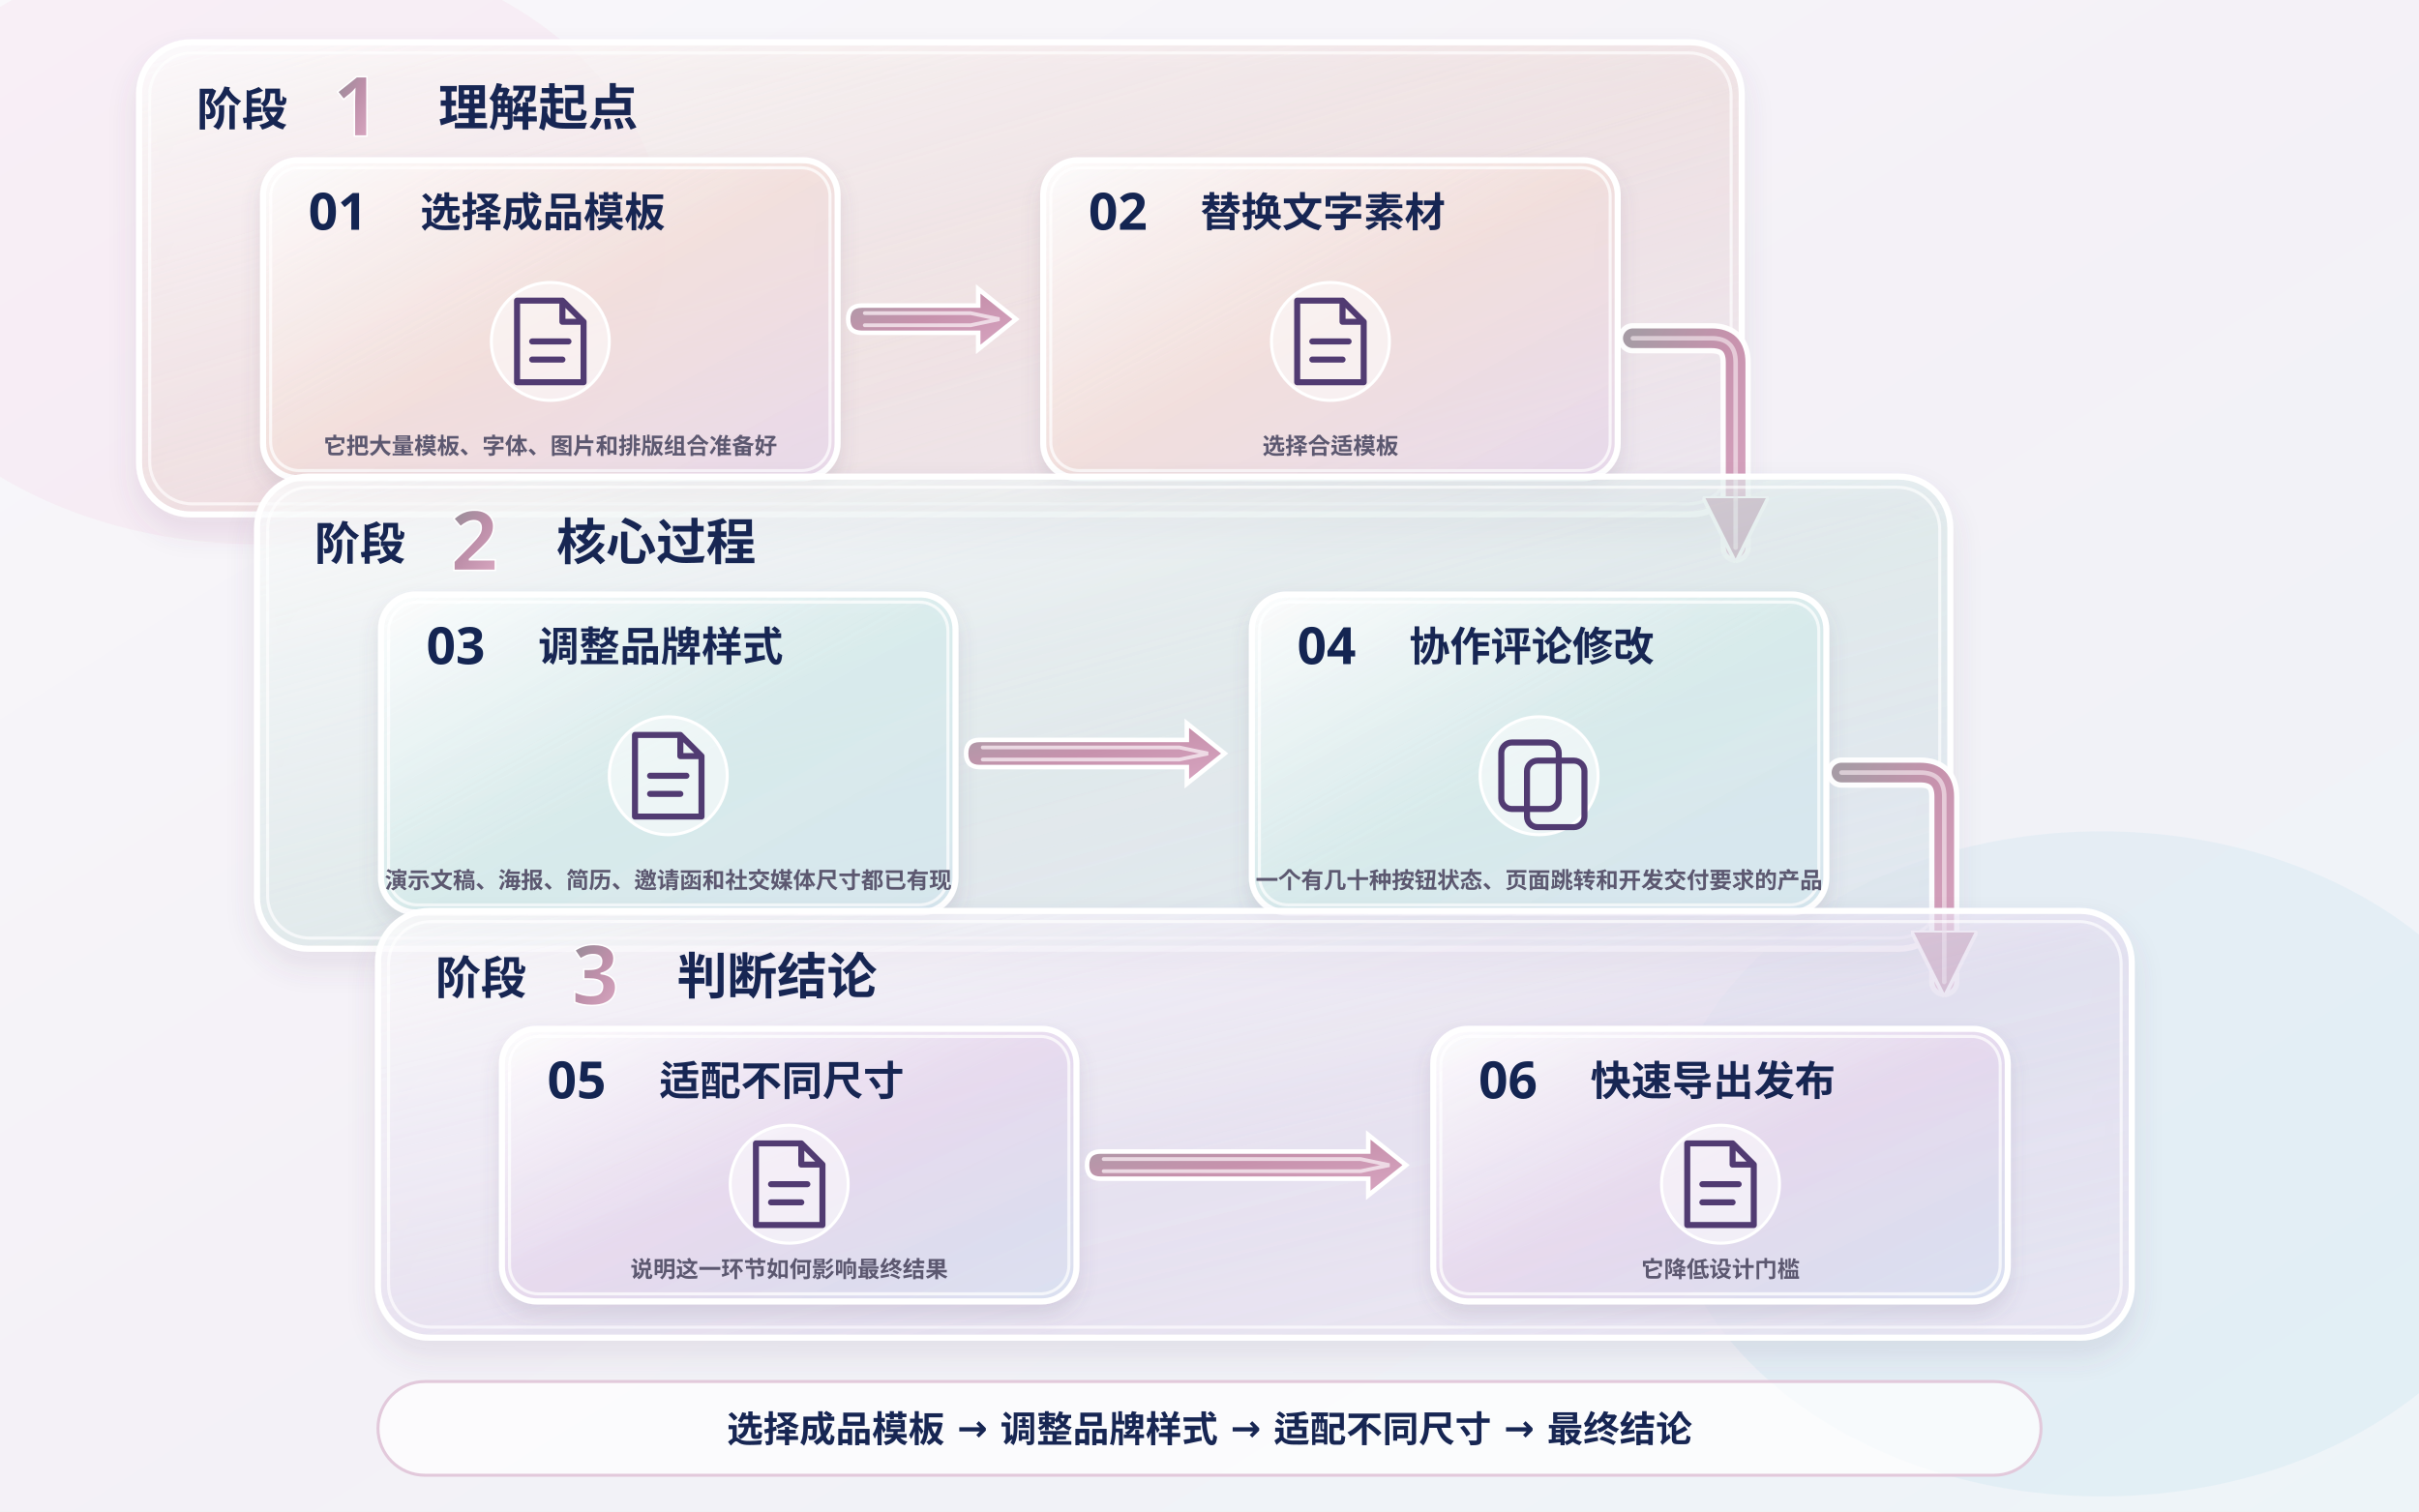
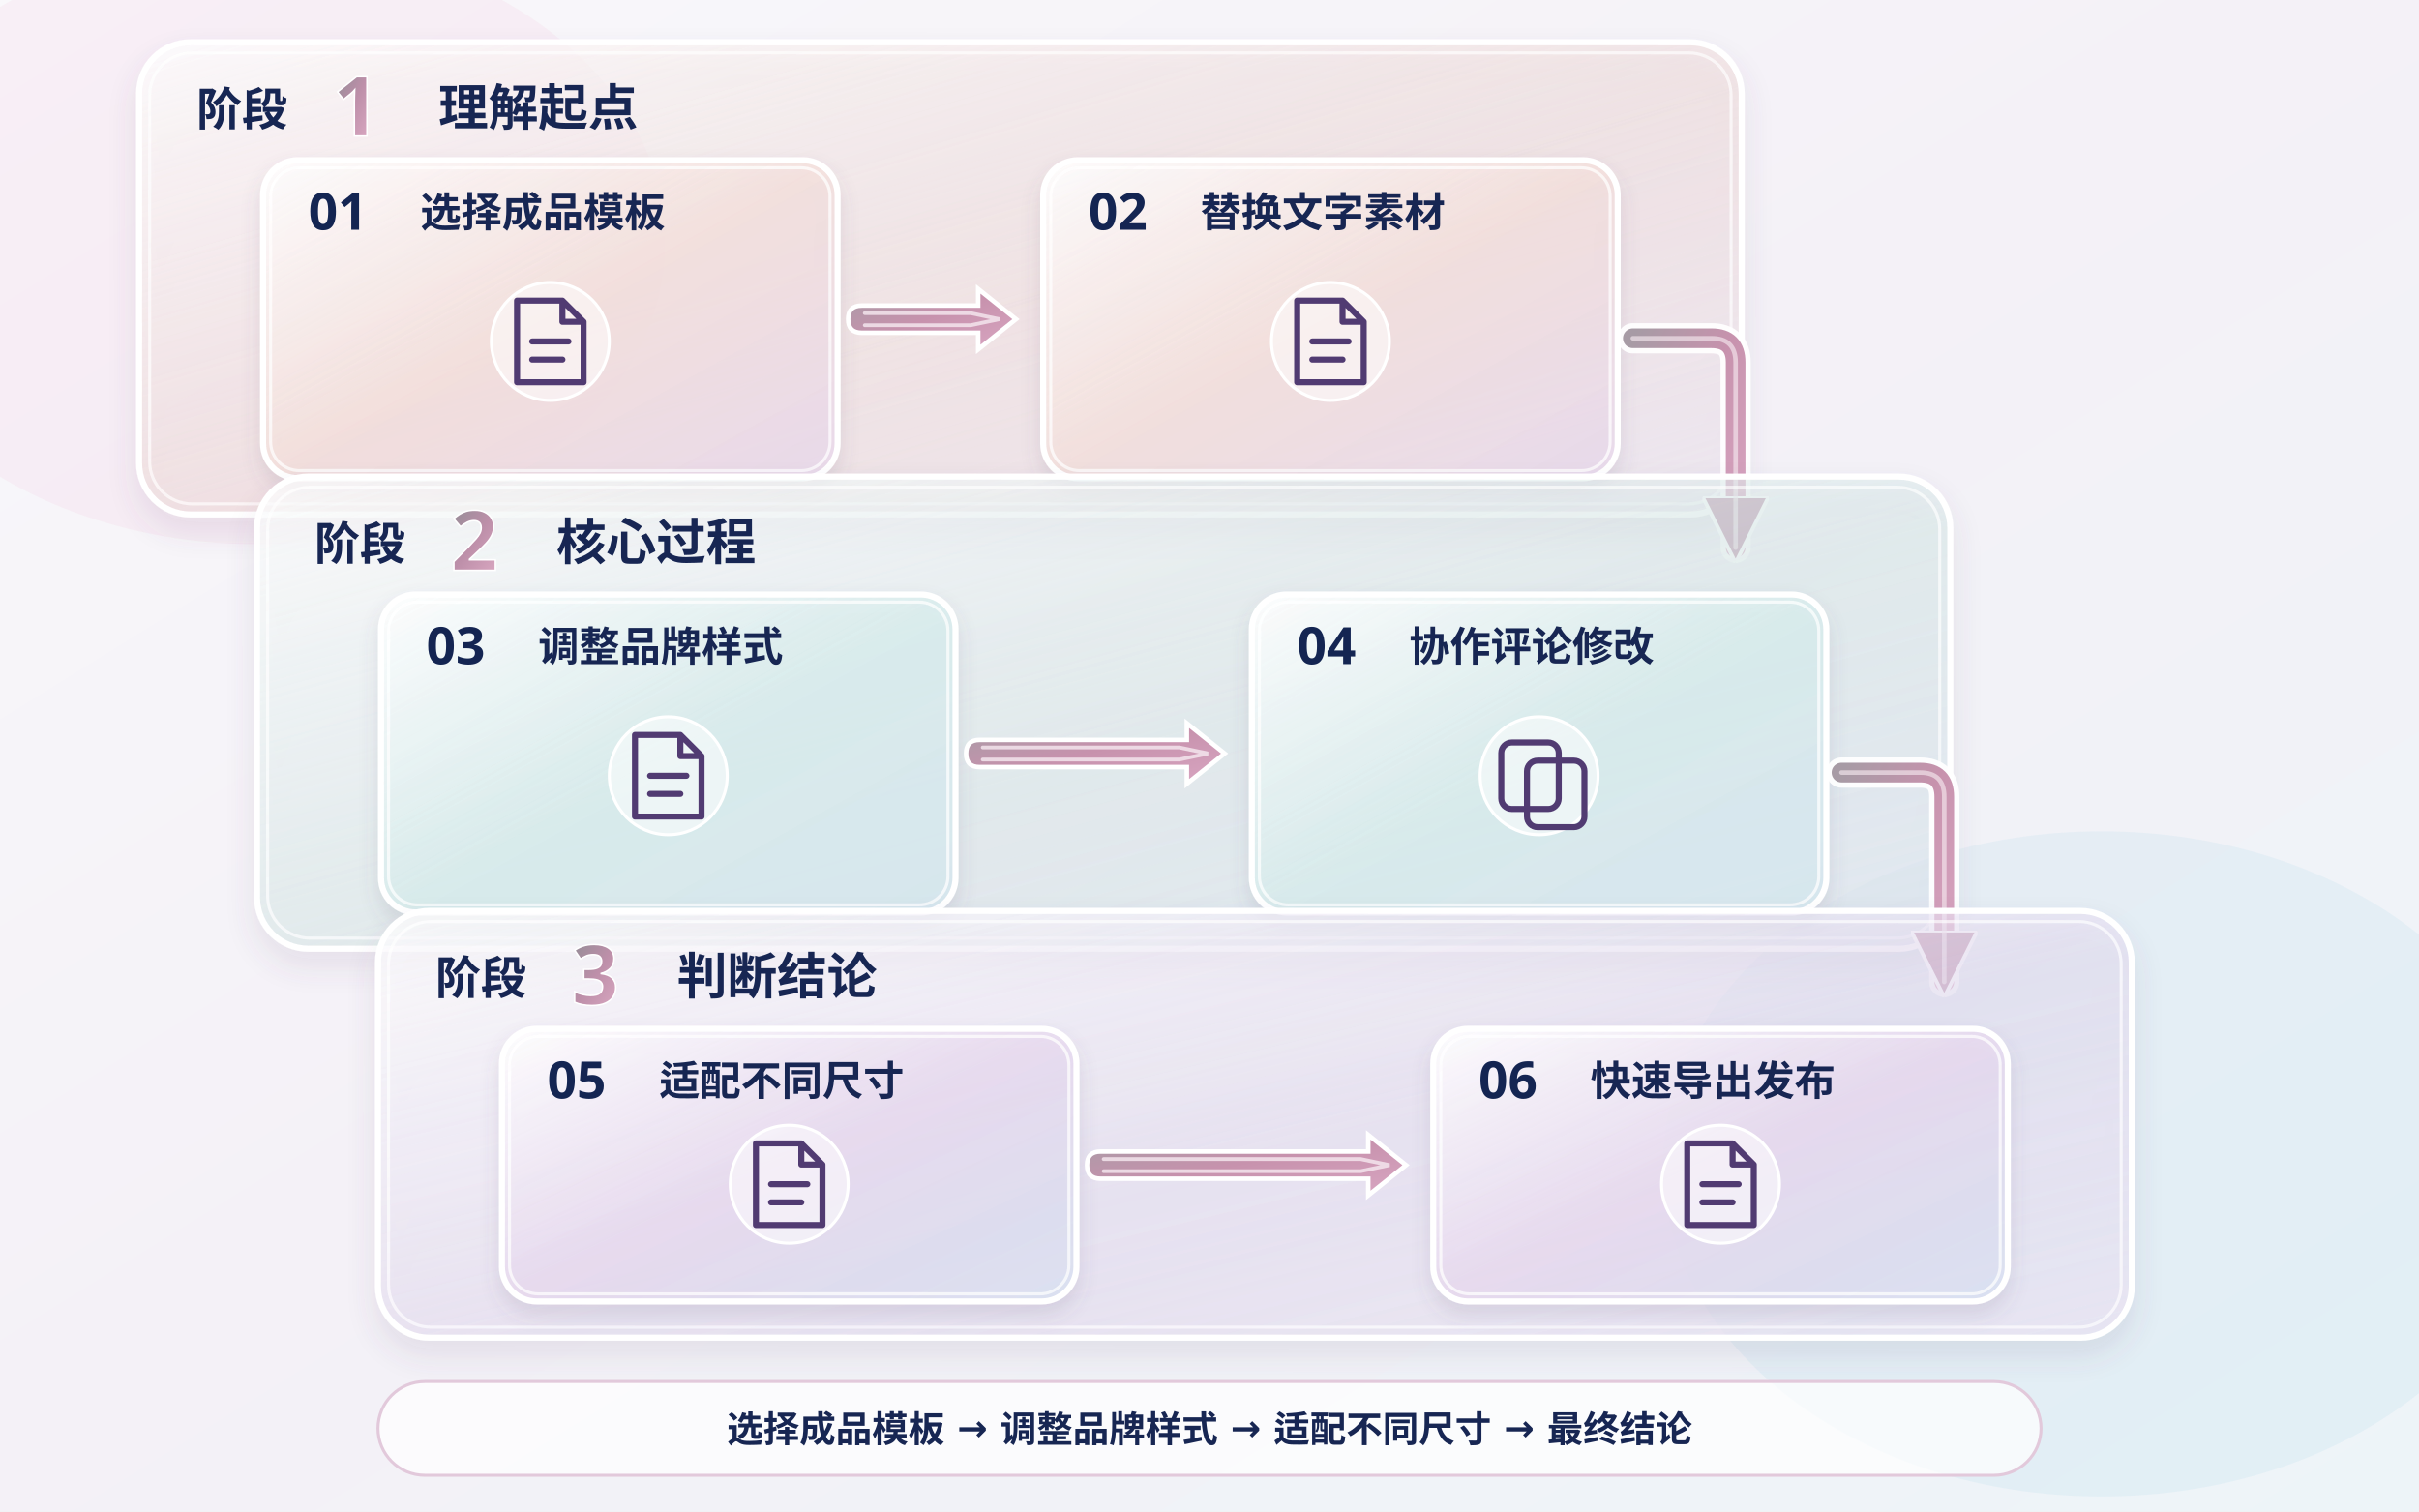
<svg xmlns="http://www.w3.org/2000/svg" width="1600" height="1000" viewBox="0 0 1600 1000">
  <defs>
    <linearGradient id="bg" x1="0" y1="0" x2="1" y2="1">
      <stop stop-color="#f9f8fb" />
      <stop offset=".48" stop-color="#f4f1f7" />
      <stop offset="1" stop-color="#edf4f8" />
    </linearGradient>
    <linearGradient id="stageWarm" x1="0" y1="0" x2="1" y2="1">
      <stop stop-color="#fff" stop-opacity=".76" />
      <stop offset=".55" stop-color="#f0d9d6" stop-opacity=".48" />
      <stop offset="1" stop-color="#eee7f3" stop-opacity=".66" />
    </linearGradient>
    <linearGradient id="stageCool" x1="0" y1="0" x2="1" y2="1">
      <stop stop-color="#fff" stop-opacity=".77" />
      <stop offset=".55" stop-color="#d8e9e8" stop-opacity=".54" />
      <stop offset="1" stop-color="#e0e6f2" stop-opacity=".65" />
    </linearGradient>
    <linearGradient id="stageViolet" x1="0" y1="0" x2="1" y2="1">
      <stop stop-color="#fff" stop-opacity=".78" />
      <stop offset=".55" stop-color="#e5ddf1" stop-opacity=".58" />
      <stop offset="1" stop-color="#ece5f5" stop-opacity=".68" />
    </linearGradient>
    <linearGradient id="cardWarm" x1="0" y1="0" x2="1" y2="1">
      <stop stop-color="#fff" stop-opacity=".91" />
      <stop offset=".5" stop-color="#f6e1dd" stop-opacity=".75" />
      <stop offset="1" stop-color="#e9d8ee" stop-opacity=".78" />
    </linearGradient>
    <linearGradient id="cardMint" x1="0" y1="0" x2="1" y2="1">
      <stop stop-color="#fff" stop-opacity=".92" />
      <stop offset=".5" stop-color="#d9eeee" stop-opacity=".77" />
      <stop offset="1" stop-color="#d8e8f1" stop-opacity=".78" />
    </linearGradient>
    <linearGradient id="cardViolet" x1="0" y1="0" x2="1" y2="1">
      <stop stop-color="#fff" stop-opacity=".92" />
      <stop offset=".5" stop-color="#e8daf0" stop-opacity=".78" />
      <stop offset="1" stop-color="#d9e2f3" stop-opacity=".8" />
    </linearGradient>
    <linearGradient id="arrowGrad" x1="0" y1="0" x2="1" y2="1">
      <stop stop-color="#a79ba5" />
      <stop offset=".48" stop-color="#c792ad" />
      <stop offset="1" stop-color="#d9a6c2" />
    </linearGradient>
    <linearGradient id="numberGrad" x1="0" y1="0" x2="1" y2="1">
      <stop stop-color="#978d98" />
      <stop offset=".5" stop-color="#bd8fa9" />
      <stop offset="1" stop-color="#d7a5bf" />
    </linearGradient>
    <filter id="stageShadow" x="-20%" y="-20%" width="140%" height="150%">
      <feDropShadow dx="0" dy="10" stdDeviation="9" flood-color="#5f5674" flood-opacity=".16" />
    </filter>
    <filter id="shadow" x="-20%" y="-20%" width="140%" height="150%">
      <feDropShadow dx="0" dy="7" stdDeviation="6" flood-color="#665875" flood-opacity=".16" />
    </filter>
    <marker id="arrow" markerUnits="userSpaceOnUse" markerWidth="44" markerHeight="44" refX="34" refY="22" orient="auto">
      <path d="M0 0L44 22L0 44Z" fill="#bd91aa" stroke="#fff" stroke-width="2.5" />
    </marker>
  </defs>
  <rect width="1600" height="1000" fill="url(#bg)" />
  <ellipse cx="170" cy="160" rx="270" ry="200" fill="#eeb9d0" opacity=".14" />
  <ellipse cx="1390" cy="770" rx="290" ry="220" fill="#9acfe4" opacity=".14" />
  <g filter="url(#stageShadow)">
    <rect x="92" y="28.0" width="1060" height="312.333" rx="34" fill="url(#stageWarm)" stroke="#fff" stroke-width="4" />
    <rect x="99" y="35.0" width="1046" height="298.333" rx="28" fill="none" stroke="#fff" stroke-opacity=".66" stroke-width="2" />
  </g>
  <text x="130" y="83.0" text-anchor="start" font-family="Noto Sans SC, Microsoft YaHei, sans-serif" font-size="30" font-weight="850" fill="#172653">阶段</text>
  <text x="220" y="90.0" font-family="Noto Sans SC, Microsoft YaHei, sans-serif" font-size="55" font-weight="950" fill="url(#numberGrad)" stroke="#fff" stroke-width="1">1</text>
  <text x="290" y="83.0" text-anchor="start" font-family="Noto Sans SC, Microsoft YaHei, sans-serif" font-size="33" font-weight="900" fill="#172653">理解起点</text>
  <g filter="url(#shadow)">
    <rect x="174" y="106.0" width="380" height="210.333" rx="23" fill="url(#cardWarm)" stroke="#fff" stroke-width="4" />
    <rect x="179" y="111.0" width="370" height="200.333" rx="19" fill="none" stroke="#fff" stroke-opacity=".72" stroke-width="2" />
  </g>
  <text x="204" y="152.0" text-anchor="start" font-family="Noto Sans SC, Microsoft YaHei, sans-serif" font-size="34" font-weight="900" fill="#142552">01</text>
  <text x="278" y="150.0" text-anchor="start" font-family="Noto Sans SC, Microsoft YaHei, sans-serif" font-size="27" font-weight="850" fill="#172653">选择成品模板</text>
  <circle cx="364.0" cy="225.89" r="39" fill="#fff" fill-opacity=".54" stroke="#fff" stroke-width="2" />
  <path d="M342.0,198.89h30l14,14v40h-44z M372.0,198.89v14h14 M352.0,225.89h24 M352.0,237.89h20" fill="none" stroke="#513b72" stroke-width="4" stroke-linecap="round" stroke-linejoin="round" />
-   <text x="364.0" y="300.333" text-anchor="middle" font-family="Noto Sans SC, Microsoft YaHei, sans-serif" font-size="15" font-weight="580" fill="#5c5870">它把大量模板、字体、图片和排版组合准备好</text>
  <g filter="url(#shadow)">
    <rect x="690" y="106.0" width="380" height="210.333" rx="23" fill="url(#cardWarm)" stroke="#fff" stroke-width="4" />
    <rect x="695" y="111.0" width="370" height="200.333" rx="19" fill="none" stroke="#fff" stroke-opacity=".72" stroke-width="2" />
  </g>
  <text x="720" y="152.0" text-anchor="start" font-family="Noto Sans SC, Microsoft YaHei, sans-serif" font-size="34" font-weight="900" fill="#142552">02</text>
  <text x="794" y="150.0" text-anchor="start" font-family="Noto Sans SC, Microsoft YaHei, sans-serif" font-size="27" font-weight="850" fill="#172653">替换文字素材</text>
  <circle cx="880.0" cy="225.89" r="39" fill="#fff" fill-opacity=".54" stroke="#fff" stroke-width="2" />
  <path d="M858.0,198.89h30l14,14v40h-44z M888.0,198.89v14h14 M868.0,225.89h24 M868.0,237.89h20" fill="none" stroke="#513b72" stroke-width="4" stroke-linecap="round" stroke-linejoin="round" />
-   <text x="880.0" y="300.333" text-anchor="middle" font-family="Noto Sans SC, Microsoft YaHei, sans-serif" font-size="15" font-weight="580" fill="#5c5870">选择合适模板</text>
  <g>
    <path d="M570 202.167 H647 V191.167 L672 211.167 L647 231.167 V220.167 H570         Q561 220.167 561 211.167 Q561 202.167 570 202.167 Z" fill="url(#arrowGrad)" stroke="#fff" stroke-width="3" />
    <path d="M572 207.167 H642 L661 211.167 L642 215.167 H572" fill="none" stroke="#f5e8ef" stroke-opacity=".82" stroke-width="2.5" stroke-linecap="round" />
  </g>
  <g>
    <path d="M1080 223.787 H1132 Q1148 223.787 1148 239.787 V362.333" fill="none" stroke="#fff" stroke-opacity=".92" stroke-width="20" stroke-linecap="round" stroke-linejoin="round" />
    <path d="M1080 223.787 H1132 Q1148 223.787 1148 239.787 V362.333" fill="none" stroke="url(#arrowGrad)" stroke-width="13" stroke-linecap="round" stroke-linejoin="round" marker-end="url(#arrow)" />
    <path d="M1080 223.787 H1132 Q1148 223.787 1148 239.787 V362.333" fill="none" stroke="#f5e8ef" stroke-opacity=".64" stroke-width="3" stroke-linecap="round" stroke-linejoin="round" />
  </g>
  <g filter="url(#stageShadow)">
    <rect x="170" y="315.333" width="1120" height="312.333" rx="34" fill="url(#stageCool)" stroke="#fff" stroke-width="4" />
    <rect x="177" y="322.333" width="1106" height="298.333" rx="28" fill="none" stroke="#fff" stroke-opacity=".66" stroke-width="2" />
  </g>
  <text x="208" y="370.333" text-anchor="start" font-family="Noto Sans SC, Microsoft YaHei, sans-serif" font-size="30" font-weight="850" fill="#172653">阶段</text>
  <text x="298" y="377.333" font-family="Noto Sans SC, Microsoft YaHei, sans-serif" font-size="55" font-weight="950" fill="url(#numberGrad)" stroke="#fff" stroke-width="1">2</text>
  <text x="368" y="370.333" text-anchor="start" font-family="Noto Sans SC, Microsoft YaHei, sans-serif" font-size="33" font-weight="900" fill="#172653">核心过程</text>
  <g filter="url(#shadow)">
    <rect x="252" y="393.333" width="380" height="210.333" rx="23" fill="url(#cardMint)" stroke="#fff" stroke-width="4" />
    <rect x="257" y="398.333" width="370" height="200.333" rx="19" fill="none" stroke="#fff" stroke-opacity=".72" stroke-width="2" />
  </g>
  <text x="282" y="439.333" text-anchor="start" font-family="Noto Sans SC, Microsoft YaHei, sans-serif" font-size="34" font-weight="900" fill="#142552">03</text>
  <text x="356" y="437.333" text-anchor="start" font-family="Noto Sans SC, Microsoft YaHei, sans-serif" font-size="27" font-weight="850" fill="#172653">调整品牌样式</text>
  <circle cx="442.0" cy="513.223" r="39" fill="#fff" fill-opacity=".54" stroke="#fff" stroke-width="2" />
  <path d="M420.0,486.223h30l14,14v40h-44z M450.0,486.223v14h14 M430.0,513.223h24 M430.0,525.223h20" fill="none" stroke="#513b72" stroke-width="4" stroke-linecap="round" stroke-linejoin="round" />
-   <text x="442.0" y="587.667" text-anchor="middle" font-family="Noto Sans SC, Microsoft YaHei, sans-serif" font-size="15" font-weight="580" fill="#5c5870">演示文稿、海报、简历、邀请函和社交媒体尺寸都已有现</text>
  <g filter="url(#shadow)">
    <rect x="828" y="393.333" width="380" height="210.333" rx="23" fill="url(#cardMint)" stroke="#fff" stroke-width="4" />
    <rect x="833" y="398.333" width="370" height="200.333" rx="19" fill="none" stroke="#fff" stroke-opacity=".72" stroke-width="2" />
  </g>
  <text x="858" y="439.333" text-anchor="start" font-family="Noto Sans SC, Microsoft YaHei, sans-serif" font-size="34" font-weight="900" fill="#142552">04</text>
  <text x="932" y="437.333" text-anchor="start" font-family="Noto Sans SC, Microsoft YaHei, sans-serif" font-size="27" font-weight="850" fill="#172653">协作评论修改</text>
  <circle cx="1018.0" cy="513.223" r="39" fill="#fff" fill-opacity=".54" stroke="#fff" stroke-width="2" />
  <rect x="993.0" y="491.223" width="38" height="44" rx="7" fill="none" stroke="#513b72" stroke-width="4" stroke-linecap="round" stroke-linejoin="round" />
  <rect x="1010.0" y="503.223" width="38" height="44" rx="7" fill="none" stroke="#513b72" stroke-width="4" stroke-linecap="round" stroke-linejoin="round" />
-   <text x="1018.0" y="587.667" text-anchor="middle" font-family="Noto Sans SC, Microsoft YaHei, sans-serif" font-size="15" font-weight="580" fill="#5c5870">一个有几十种按钮状态、页面跳转和开发交付要求的产品</text>
  <g>
    <path d="M648 489.5 H785 V478.5 L810 498.5 L785 518.5 V507.5 H648         Q639 507.5 639 498.5 Q639 489.5 648 489.5 Z" fill="url(#arrowGrad)" stroke="#fff" stroke-width="3" />
    <path d="M650 494.5 H780 L799 498.5 L780 502.5 H650" fill="none" stroke="#f5e8ef" stroke-opacity=".82" stroke-width="2.5" stroke-linecap="round" />
  </g>
  <g>
    <path d="M1218 511.12 H1270 Q1286 511.12 1286 527.12 V649.667" fill="none" stroke="#fff" stroke-opacity=".92" stroke-width="20" stroke-linecap="round" stroke-linejoin="round" />
    <path d="M1218 511.12 H1270 Q1286 511.12 1286 527.12 V649.667" fill="none" stroke="url(#arrowGrad)" stroke-width="13" stroke-linecap="round" stroke-linejoin="round" marker-end="url(#arrow)" />
    <path d="M1218 511.12 H1270 Q1286 511.12 1286 527.12 V649.667" fill="none" stroke="#f5e8ef" stroke-opacity=".64" stroke-width="3" stroke-linecap="round" stroke-linejoin="round" />
  </g>
  <g filter="url(#stageShadow)">
    <rect x="250" y="602.667" width="1160" height="282.333" rx="34" fill="url(#stageViolet)" stroke="#fff" stroke-width="4" />
    <rect x="257" y="609.667" width="1146" height="268.333" rx="28" fill="none" stroke="#fff" stroke-opacity=".66" stroke-width="2" />
  </g>
  <text x="288" y="657.667" text-anchor="start" font-family="Noto Sans SC, Microsoft YaHei, sans-serif" font-size="30" font-weight="850" fill="#172653">阶段</text>
  <text x="378" y="664.667" font-family="Noto Sans SC, Microsoft YaHei, sans-serif" font-size="55" font-weight="950" fill="url(#numberGrad)" stroke="#fff" stroke-width="1">3</text>
  <text x="448" y="657.667" text-anchor="start" font-family="Noto Sans SC, Microsoft YaHei, sans-serif" font-size="33" font-weight="900" fill="#172653">判断结论</text>
  <g filter="url(#shadow)">
    <rect x="332" y="680.667" width="380" height="180.333" rx="23" fill="url(#cardViolet)" stroke="#fff" stroke-width="4" />
    <rect x="337" y="685.667" width="370" height="170.333" rx="19" fill="none" stroke="#fff" stroke-opacity=".72" stroke-width="2" />
  </g>
  <text x="362" y="726.667" text-anchor="start" font-family="Noto Sans SC, Microsoft YaHei, sans-serif" font-size="34" font-weight="900" fill="#142552">05</text>
  <text x="436" y="724.667" text-anchor="start" font-family="Noto Sans SC, Microsoft YaHei, sans-serif" font-size="27" font-weight="850" fill="#172653">适配不同尺寸</text>
  <circle cx="522.0" cy="783.457" r="39" fill="#fff" fill-opacity=".54" stroke="#fff" stroke-width="2" />
  <path d="M500.0,756.457h30l14,14v40h-44z M530.0,756.457v14h14 M510.0,783.457h24 M510.0,795.457h20" fill="none" stroke="#513b72" stroke-width="4" stroke-linecap="round" stroke-linejoin="round" />
-   <text x="522.0" y="845.0" text-anchor="middle" font-family="Noto Sans SC, Microsoft YaHei, sans-serif" font-size="15" font-weight="580" fill="#5c5870">说明这一环节如何影响最终结果</text>
  <g filter="url(#shadow)">
    <rect x="948" y="680.667" width="380" height="180.333" rx="23" fill="url(#cardViolet)" stroke="#fff" stroke-width="4" />
    <rect x="953" y="685.667" width="370" height="170.333" rx="19" fill="none" stroke="#fff" stroke-opacity=".72" stroke-width="2" />
  </g>
  <text x="978" y="726.667" text-anchor="start" font-family="Noto Sans SC, Microsoft YaHei, sans-serif" font-size="34" font-weight="900" fill="#142552">06</text>
  <text x="1052" y="724.667" text-anchor="start" font-family="Noto Sans SC, Microsoft YaHei, sans-serif" font-size="27" font-weight="850" fill="#172653">快速导出发布</text>
  <circle cx="1138.0" cy="783.457" r="39" fill="#fff" fill-opacity=".54" stroke="#fff" stroke-width="2" />
  <path d="M1116.0,756.457h30l14,14v40h-44z M1146.0,756.457v14h14 M1126.0,783.457h24 M1126.0,795.457h20" fill="none" stroke="#513b72" stroke-width="4" stroke-linecap="round" stroke-linejoin="round" />
-   <text x="1138.0" y="845.0" text-anchor="middle" font-family="Noto Sans SC, Microsoft YaHei, sans-serif" font-size="15" font-weight="580" fill="#5c5870">它降低设计门槛</text>
  <g>
    <path d="M728 761.833 H905 V750.833 L930 770.833 L905 790.833 V779.833 H728         Q719 779.833 719 770.833 Q719 761.833 728 761.833 Z" fill="url(#arrowGrad)" stroke="#fff" stroke-width="3" />
    <path d="M730 766.833 H900 L919 770.833 L900 774.833 H730" fill="none" stroke="#f5e8ef" stroke-opacity=".82" stroke-width="2.5" stroke-linecap="round" />
  </g>
  <rect x="250" y="914" width="1100" height="62" rx="31" fill="#fff" fill-opacity=".72" stroke="#e2c9db" stroke-width="2" />
  <text x="800" y="954" text-anchor="middle" font-family="Noto Sans SC, Microsoft YaHei, sans-serif" font-size="24" font-weight="850" fill="#172653">选择成品模板  →  调整品牌样式  →  适配不同尺寸  →  最终结论</text>
</svg>
